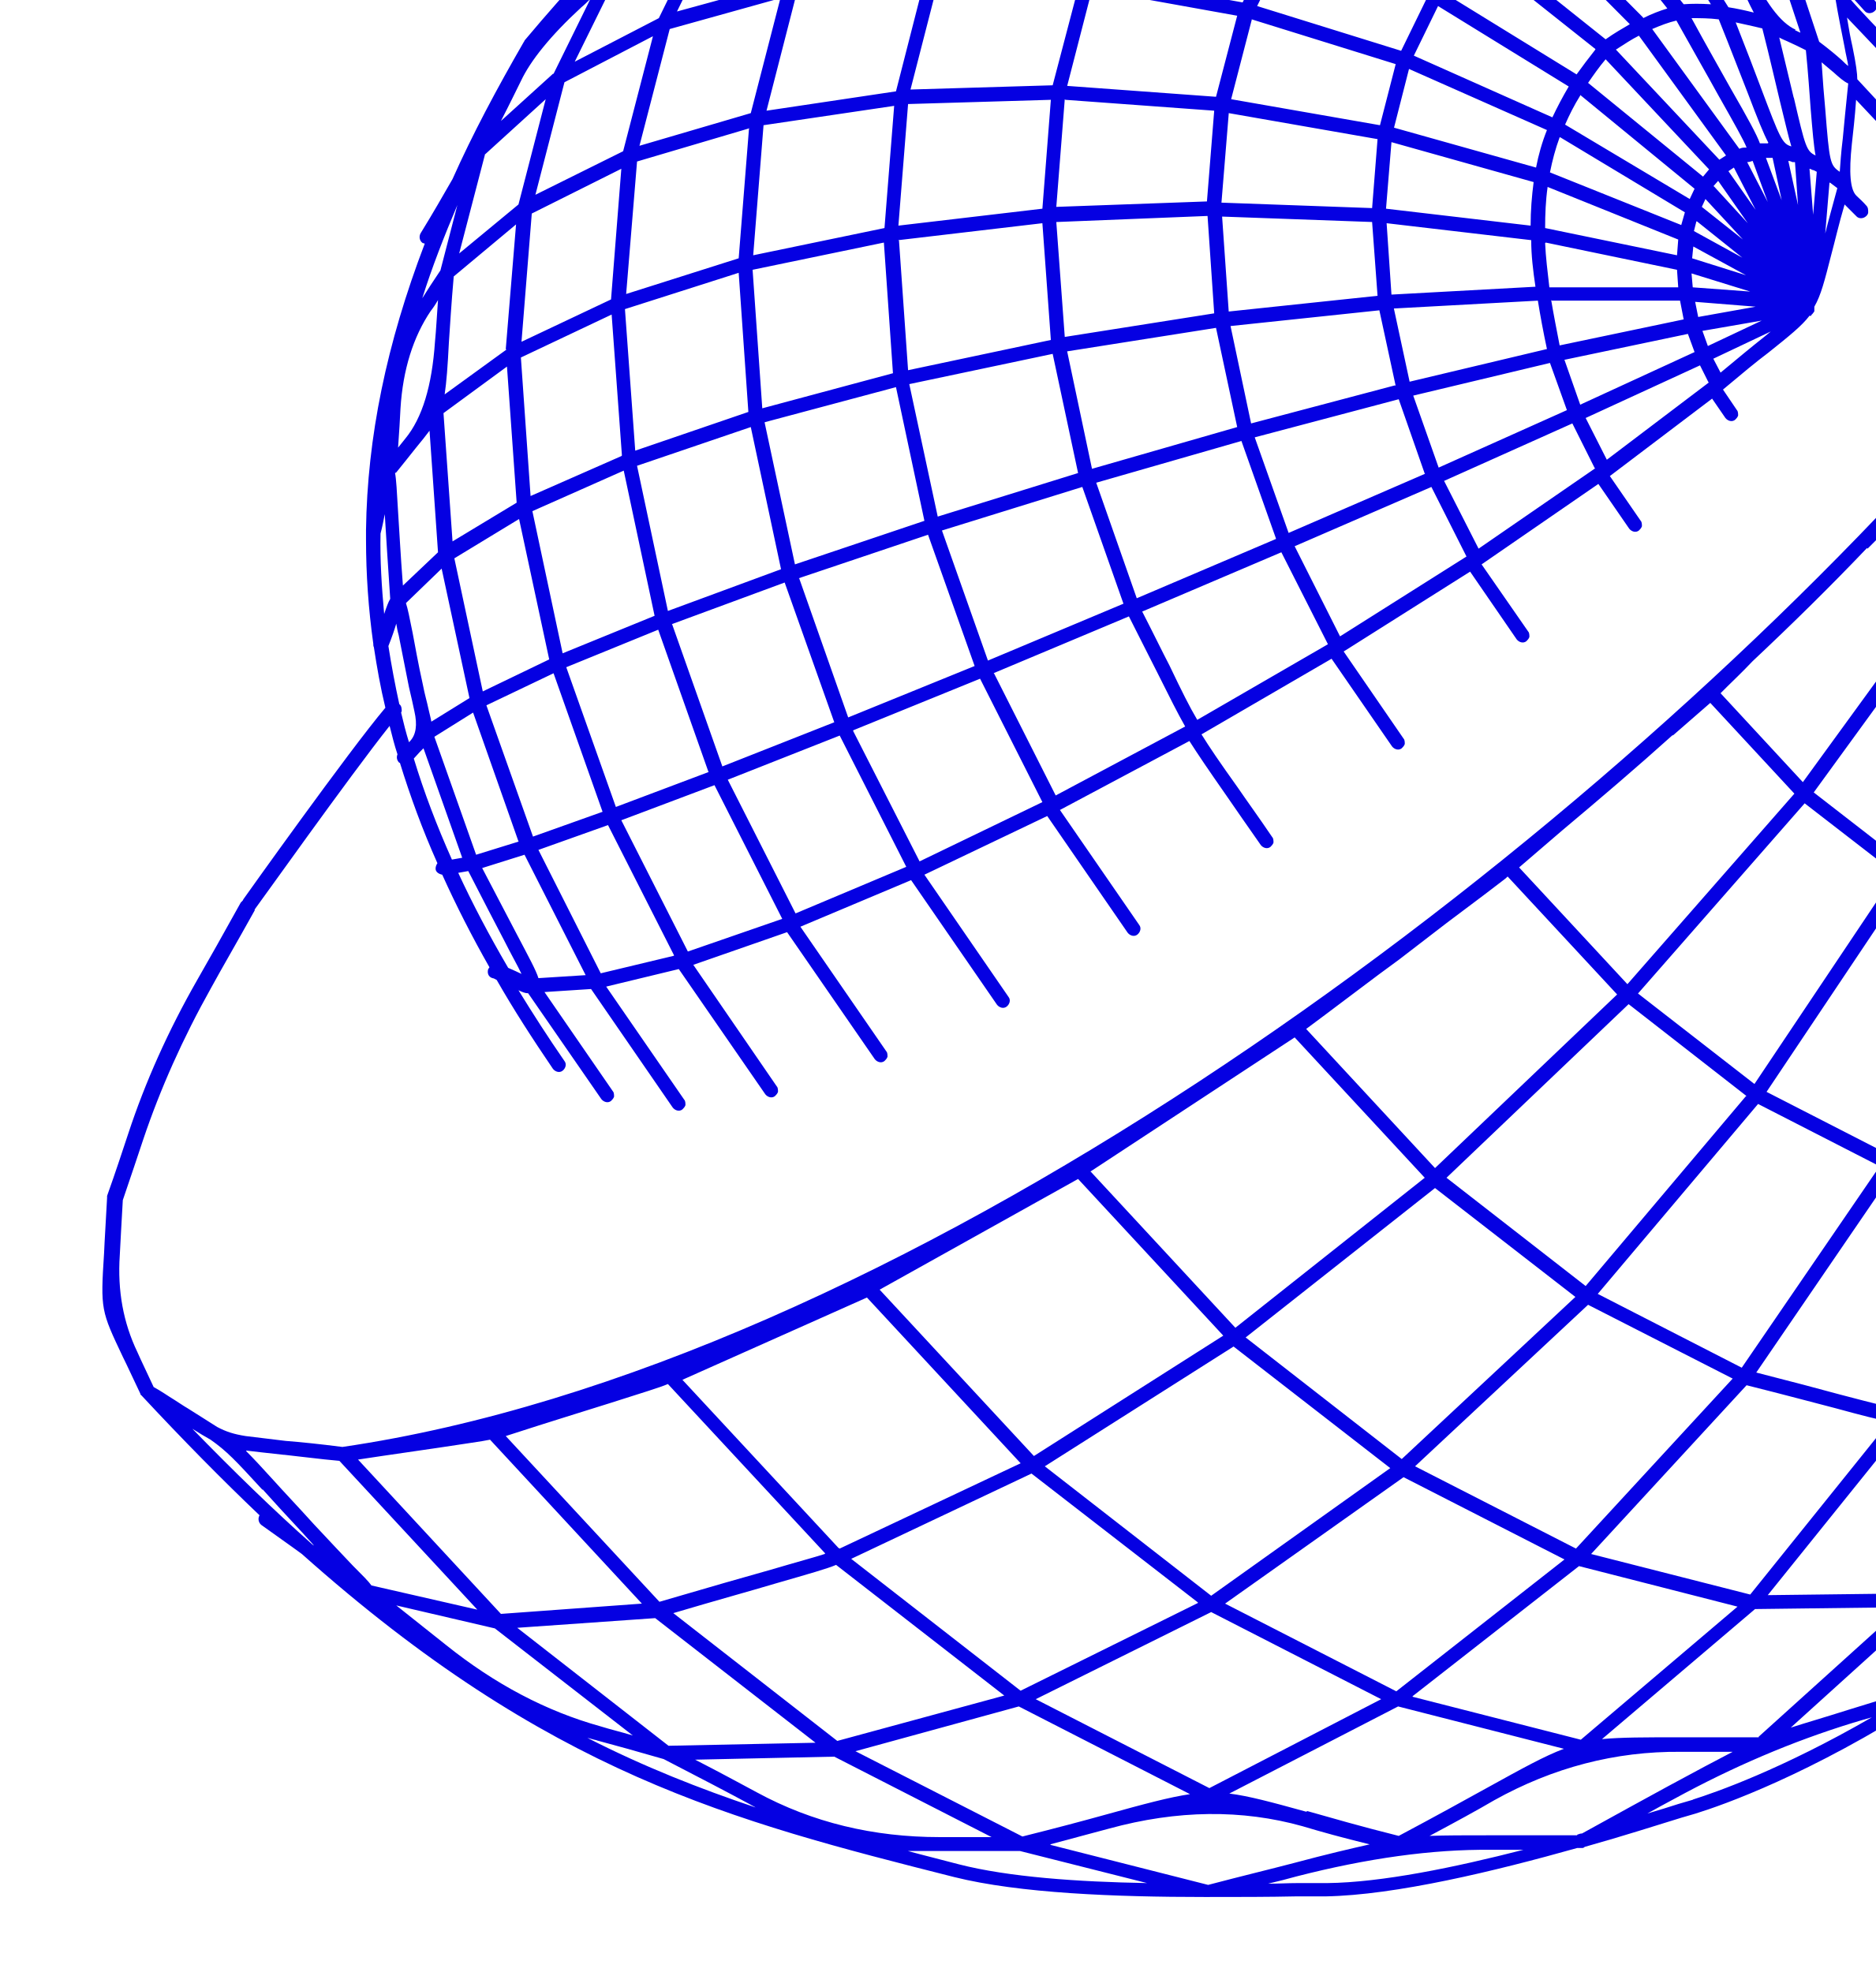
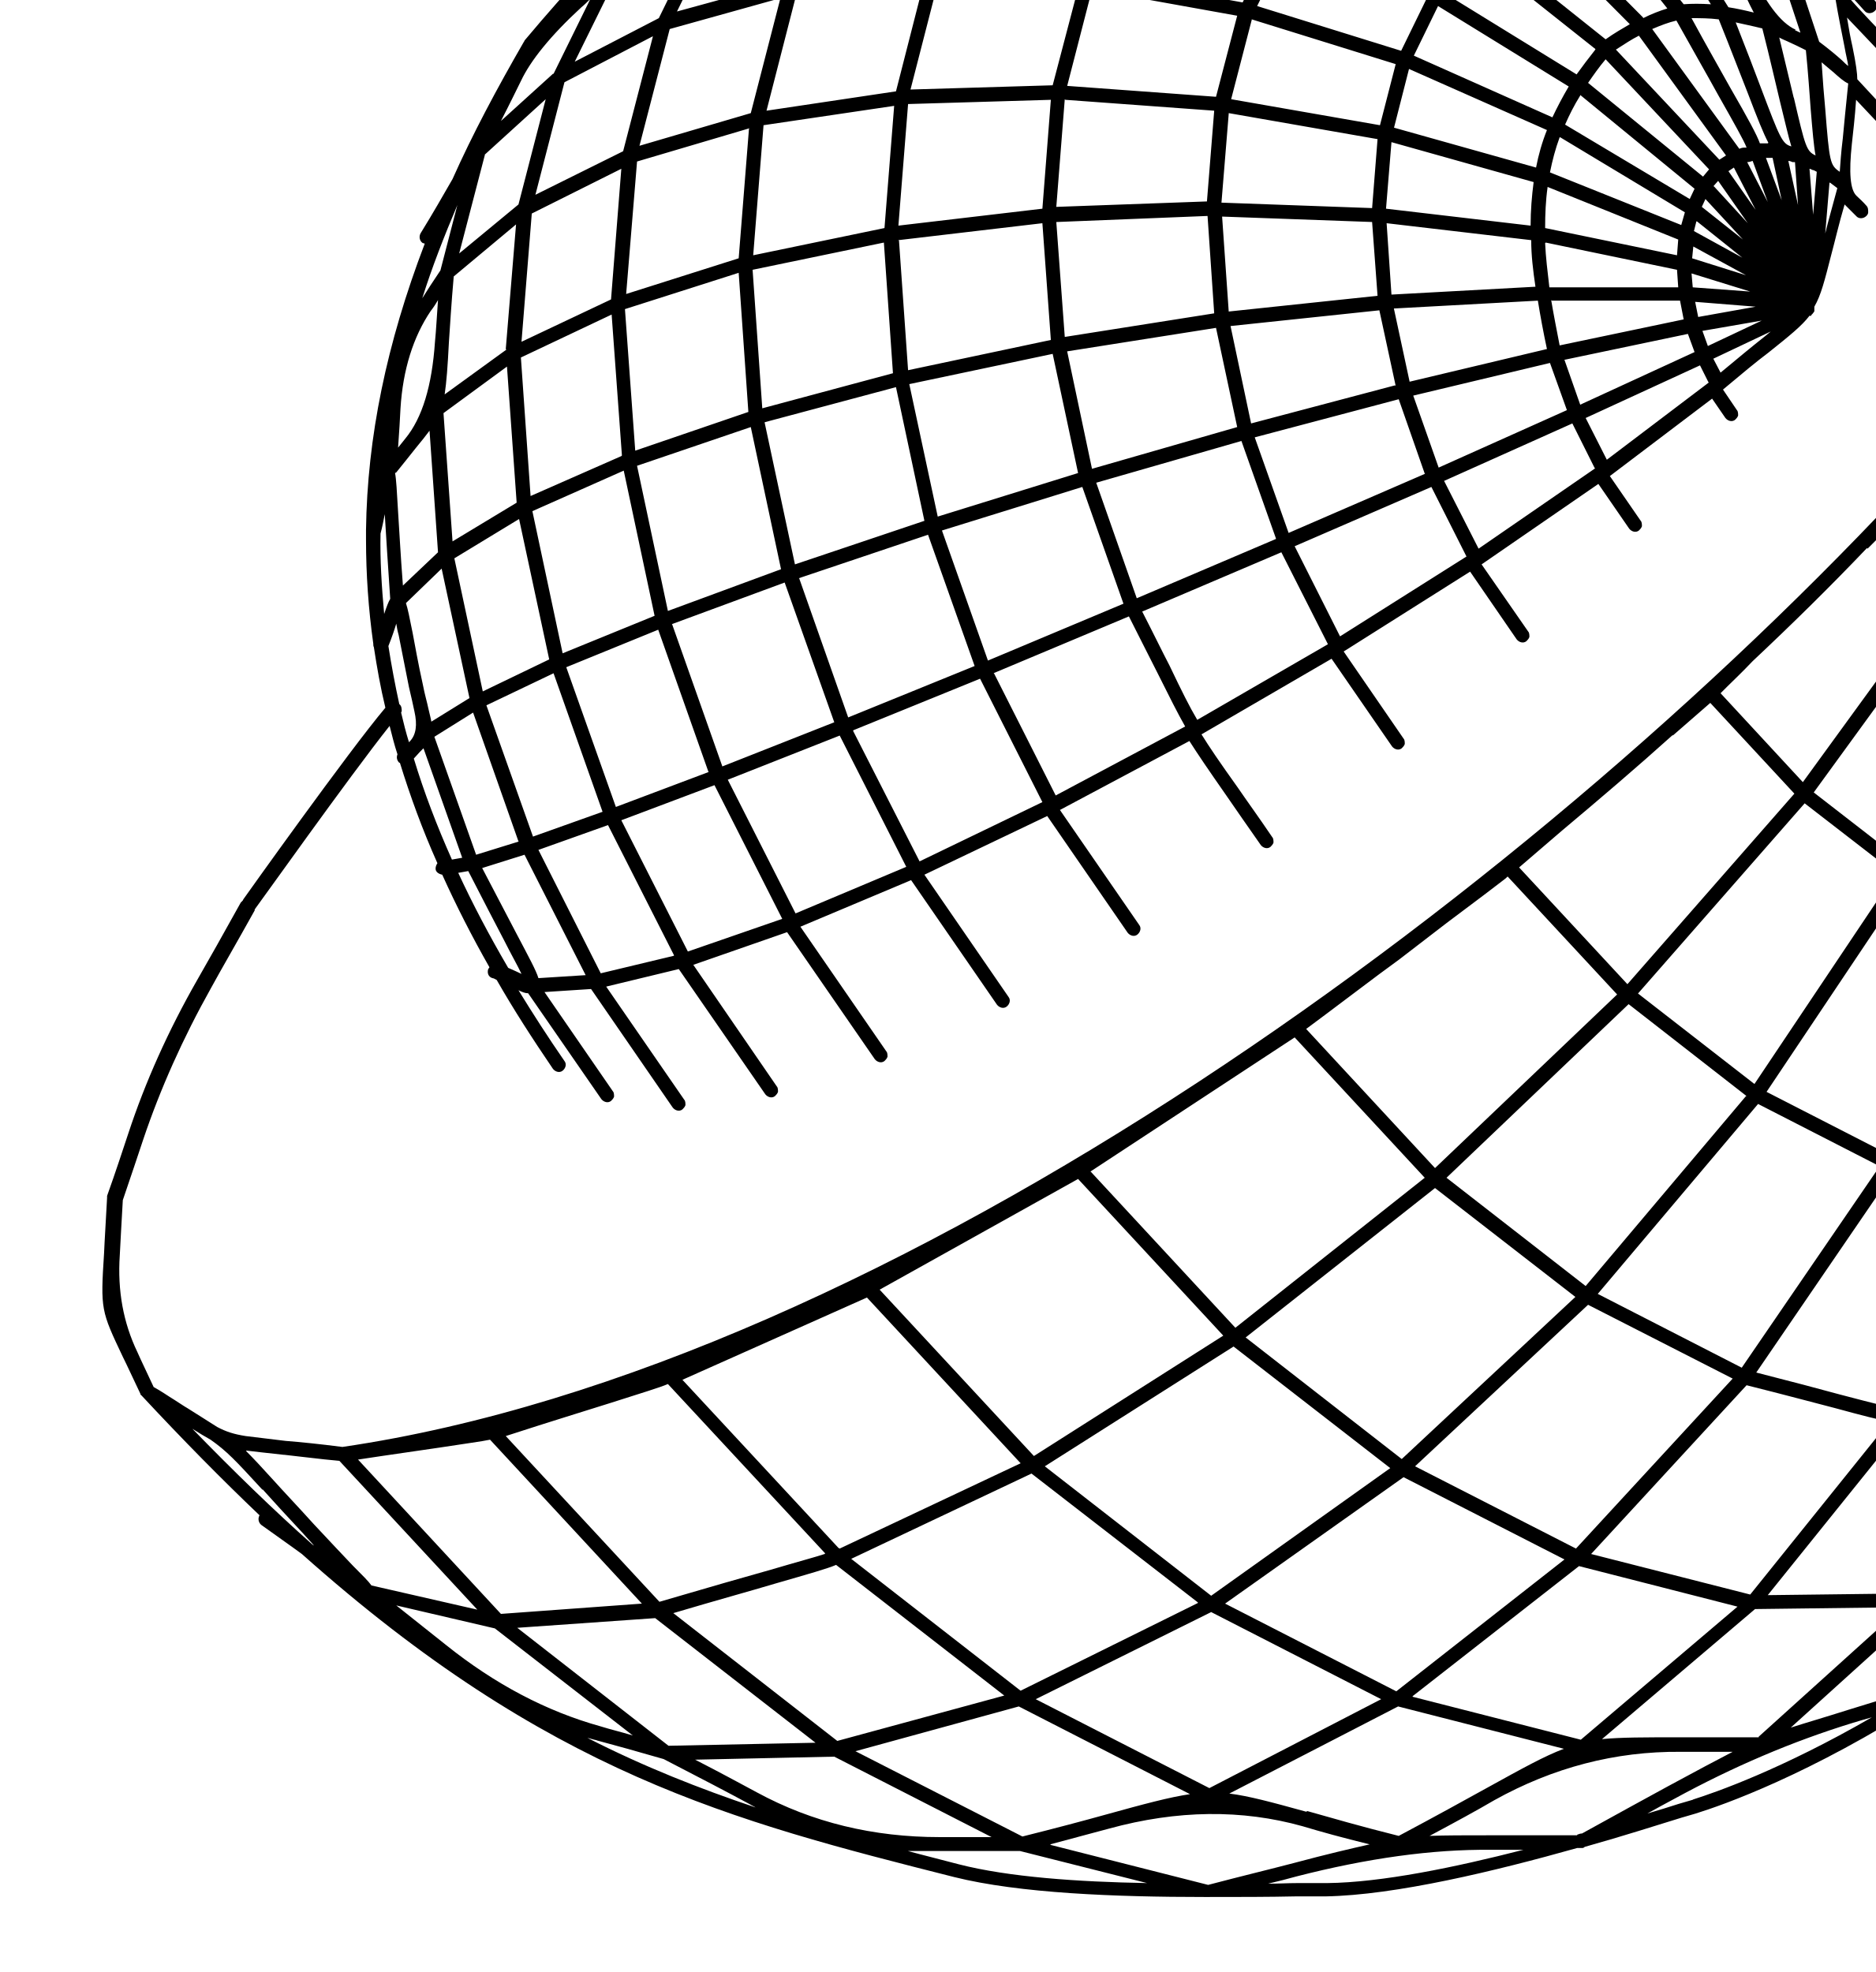
<svg xmlns="http://www.w3.org/2000/svg" version="1.1" viewBox="0 0 310 326">
-   <defs>
-     <style>
-       .cls-1 {
-         fill: #0500e2;
-       }
-     </style>
-   </defs>
  <g>
    <g id="Layer_1">
      <path class="cls-1" d="M353.7-64.1c-2.5-.3-5.6-.6-9.6-1-.1,0-.2,0-.3,0-2.7.4-5.1.7-7.4,1-22.5,3.1-29.4,4.1-76,24.9-1-.5-2.1-.9-3.1-1.4-1-.5-2-.9-3.1-1.3-7.7-3.1-16.1-5.5-25.3-7.1-7.1-2.3-8.1-2.3-16.7-2.1-3.4-.3-6.8-.4-10.4-.5-3.1,0-6.1.1-9.1.3-7.6-.3-9.2-.2-15,1.5-25.2,3.8-44.7,13.3-61.6,26.9-3.1,1.8-4.6,3.1-6.9,5.9-7.9,7.1-15.2,15-22.5,23.7,0,0,0,.1-.1.2-4.5,7.8-8.5,15.3-11.8,22.7-1.5,2.6-3.2,5.6-5.3,9-.3.6-.1,1.3.4,1.6.1,0,.2,0,.3.1-6.3,16.5-9.5,32-9.7,47.3,0,.1,0,.3,0,.4,0,.3,0,.5,0,.7,0,.2,0,.3,0,.5,0,5.7.4,11.5,1.2,17.2,0,.2,0,.4.1.6.5,3.3,1.1,6.7,1.9,10-6,7.1-23.3,31.4-23.5,31.7,0,.1-.1.2-.2.3,0,0-.1.1-.2.2-3,5.4-5.3,9.5-7.2,12.8-4.8,8.4-8.6,16.9-11.4,25.4-.9,2.7-2,6.1-3.5,10.3,0,.1,0,.2,0,.3-.2,3.9-.4,6.8-.5,9.2-.6,9.3-.5,9.5,3.1,17.1.8,1.6,1.7,3.6,2.9,6.1,0,0,0,.2.1.2,0,0,0,0,.1.1,6.8,7.3,13.3,13.9,19.5,19.8-.3.5-.2,1.2.3,1.6,2.5,1.8,4.8,3.4,6.7,4.8,40.7,36.3,71,44.1,107.8,53.4,10.8,2.7,26.7,3.3,41.4,3.3,0,0,.2,0,.2,0,0,0,.2,0,.2,0,5.2,0,10.2,0,14.7-.1h4.9c11.6-.2,28.1-4.2,41.6-8,.1,0,.2,0,.4,0,.1,0,.2,0,.2,0,0,0,.2,0,.3,0,0,0,0,0,0,0,.2,0,.3-.2.4-.2,6.4-1.8,12-3.6,15.9-4.8l2.4-.7c4.5-1.4,18.8-6.4,38-18.7,0,0,.1,0,.2,0,0,0,0,0,.1,0,.1,0,.2-.1.3-.2,0,0,.3-.3.3-.3,13.2-8.5,28.6-20.5,44.6-36.9,1.5-1.3,2.8-2.6,4-4.2,3.7-4,7.5-8.2,11.2-12.7,12-14.4,24.4-39.7,29-49.2l.9-1.8c1-2,1.9-4.3,2.9-6.9.4,0,.8-.4.9-.9.4-1.7.7-3.3,1.1-4.8,2-6.2,3.8-13.1,5.3-19.7,2-8.4,3.6-16.3,4.7-21.8l.6-2.8c1.9-9.1,2.7-19.2,2.6-30,0-.1.1-.2.1-.3,0-.2,0-.4,0-.6l-.2-.6c-.2-8.8-1-18.2-2.5-27.8.3-.2.5-.4.5-.7,0-.2,0-.5,0-.7l-1.2-3.1c-1.4-8.3-3.3-16.9-5.7-25.6,0,0,0,0,0,0,.3-.2.4-.4.5-.7,0-.3,0-.6-.2-.9l-1.5-2.3c-.1-.4-.2-.8-.3-1.2-2.5-8.5-5.4-16.9-8.5-24.8v-.3c.2-.6-.1-1.2-.7-1.4-8.8-21.7-19.6-40.3-30.8-52.5-.1-.1-.2-.2-.3-.2-2.4-1.5-4.3-2.7-5.8-3.7-7.3-4.7-7.5-4.7-17.2-5.7h0ZM298-10c.7,1.2,1.3,2.2,1.8,3.1.2.3.3.5.4.8l-5.4-4.2-4.7-6.8c2.7,2.3,5.3,4.6,7.9,7.1h0ZM302.9,11.8c1.1,1,1.9,1.7,2.6,2-.4,3.9-.7,6.9-.9,9.1-.3,2.4-.4,4.2-.5,5.5-1.6-1.1-1.7-1.5-2.4-10.4-.2-2.1-.4-4.6-.6-7.7.7.6,1.3,1.1,1.9,1.6h0ZM282.5,63.2l-16.9,12.8-3.5-6.9,18.9-8.7,1.4,2.8h0ZM263.7,77.4l-19.3,13.3-5.7-11.2,21.2-9.5,3.7,7.4h0ZM242.4,92l-20.9,13.2-7.5-14.9,22.6-9.8,5.8,11.5ZM111.4,158l-12.1,2.9-10.3-20.4,11.5-4.1,10.9,21.5ZM96.9,161.2l-7.9.5c-.4-1.3-1.5-3.3-3.6-7.3-1.4-2.7-3.3-6.3-5.7-10.9l7-2.2,10.1,19.9h0ZM75.7,144.3l1.7-.3c2.5,4.9,4.5,8.7,5.9,11.4,1.2,2.4,2.3,4.3,2.9,5.6-.6-.3-1.3-.6-2.2-1-3.1-5.3-5.9-10.6-8.3-15.8h0ZM68.4,125.4c.4-.4.7-.8,1-1.1.2-.2.4-.4.6-.6l6.4,18.1-1.7.3c-2.5-5.6-4.6-11.1-6.3-16.7ZM66.3,117.9c0,0,0-.2.1-.3,0-.4,0-.9-.4-1.2,0,0,0,0,0,0-.7-3.2-1.3-6.4-1.8-9.6.6-1.5,1-2.7,1.3-3.7.1.6.2,1.2.4,1.9.4,2.1,1,5,1.7,8.6.4,1.7.7,3,.9,4,.5,2.2.3,3.9-.8,5,0,0,0,0-.1.1-.5-1.6-.9-3.2-1.3-4.9h0ZM62.9,88.2c.3-1.1.5-2.2.7-3.2.2,3.4.5,8,.9,14-.3.5-.6,1.3-1,2.5-.4-4.4-.7-8.9-.6-13.3h0ZM117.6-20.9c1.5-.9,3.5-1.9,6.2-3.4.8-.4,1.8-.9,2.8-1.5l-8.3,9.9-12.1,6.5c.8-1,1.5-1.9,2.2-2.7,1-1.3,1.9-2.3,2.6-3.2,2.2-2,4.4-3.9,6.7-5.7h0ZM192.7-48.9c.3,0,.5,0,.8,0,.9,0,1.9,0,3,.1-.5.2-1,.3-1.6.5-1.9.6-4.2,1.4-7,2.3h-13.9c.2-.2.4-.2.6-.3,1.4-.4,2.5-.8,3.6-1.1,4.6-.7,9.5-1.2,14.5-1.5h0ZM235.6,78.3l-22.6,9.8-5.6-15.8,23.8-6.3,4.3,12.3h0ZM210.9,89.1l-23,9.8-6.7-19.1,24-6.9,5.7,16.1h0ZM185.7,99.8l-22.4,9.4-7.6-21.5,23.2-7.2,6.8,19.3h0ZM117.2,127.6l-15.4,5.8-8.2-23.1,15.2-6.2,8.3,23.5ZM99.6,134.2l-11.5,4.1-7.7-21.7,11.1-5.3,8.1,22.9h0ZM85.8,139.1l-7.1,2.2-6.9-19.5,6.4-4,7.5,21.3h0ZM148.6-32.8l-9.6,11.4-16.8,4.4,9.8-11.7,16.6-4.2h0ZM232.6-45.2h-7.9c-4.3-1.1-7.6-2.1-10.2-2.9-.5-.2-1-.3-1.4-.4,5.3.4,10.4,1.1,15.3,2,.6.2,1.3.4,2,.6.7.2,1.5.5,2.3.7ZM230.6,63.7l-23.8,6.3-3.4-16.1,24.6-2.6,2.7,12.5ZM108.2,101.8l-15.2,6.2-5-23.5,15.1-6.7,5.1,24ZM90.8,109l-11,5.3-4.7-22,10.7-6.5,5,23.3ZM107.9,6.1l-4.9,18.9-14.5,7.2,4.8-18.6,14.6-7.6ZM171.7-34.1l-9.4,11.3-19.9,1.1,10.1-12,19.3-.4ZM102.7,75.4l-15,6.6-1.6-22.9,15-7.1,1.7,23.3h0ZM103.3,51.1l18.8-6,1.6,23-18.7,6.4-1.7-23.4h0ZM123.8,21.3l-1.7,21.4-18.6,5.9,1.8-21.9,18.6-5.5h0ZM131.6-.8l21.1-2.1-4.6,18-21.4,3.2,4.9-19.1h0ZM195.5-30.2l-8.6,10.3-21.8-2.6,9.6-11.5,20.8,3.8ZM259.7-18.1l-7,2.2-14.6-10.5c-1-.7-1.8-1.3-2.4-1.8-.4-.3-.7-.5-1-.7,1.9-.6,3.4-1.1,4.6-1.5,3.1-1,4.9-1.2,5.5-.6.3.3.8.8,1.3,1.3l13.5,11.7h0ZM126.2,20.7l21.6-3.2-1.6,20.2-21.7,4.5,1.7-21.4h0ZM150.1,17.2l23.6-.7-1.4,18-23.8,2.8,1.6-20.1ZM155.2-3l23,1.1-4.2,16-23.5.7,4.6-17.9ZM250.5-14.6l-6.4,4.3-17.2-9.9c-.9-.5-1.6-1-2.2-1.4-.4-.3-.7-.5-1-.6,1.5-1,2.7-1.9,3.7-2.6,2.4-1.7,3.8-2.7,4.5-2.8.5,0,.9.2,2.3,1.3.6.5,1.5,1.2,2.5,1.9l13.7,9.8h0ZM280.5,36.6l7.5,6-8-4.4.4-1.6h0ZM180.6-1.7l23.9,4.3-3.5,13.4-24.6-1.8,4.1-15.9h0ZM214.5-12c1.4-1.7,2.5-3.1,3.4-4.2,1.9-2.4,3.1-3.9,3.8-4.2.2-.1.5,0,1.7.8.6.4,1.3.9,2.3,1.5l16.7,9.6-5.4,6.5-22.5-9.9h0ZM233.7,9.2l4-8.2,21.6,13.3c-1,1.7-1.9,3.4-2.7,5.1l-22.9-10.2h0ZM261.2,15.7l18.9,15.5-.8,1.7-20.6-12.3c.7-1.6,1.5-3.2,2.5-4.8h0ZM281.9,32.9l6.2,6.7-6.8-5.4.6-1.3h0ZM283.2,30.8l.8-.9,4.9,7-5.6-6.1h0ZM282.5,28l-1,1.2-19-15.5c.9-1.3,1.8-2.6,2.9-3.9l17.1,18.2h0ZM263.7,8.2c-1.1,1.4-2.1,2.7-3.1,4.1L239-1l5.3-6.3,19.4,15.4ZM235.7,0l-4.1,8.4-23.8-7.4,5.4-11L235.7,0h0ZM206.9,3.2l23.8,7.4-2.6,10.1-24.6-4.3,3.4-13.1ZM230.4,21.2l2.5-9.8,22.8,10.1c-.8,2-1.4,4.1-1.8,6.2l-23.5-6.6ZM257.9,22.7l20.6,12.4-.6,2.1-21.7-8.7c.4-2,.9-3.9,1.6-5.8ZM285.7,28.3l.9-.6,3.6,7-4.5-6.4ZM285.3,25.7l-1.1.7-17.1-18.2c1.4-.9,2.6-1.7,3.8-2.3l14.4,19.8h0ZM269.4,4c-1.2.7-2.6,1.5-4,2.5l-19.3-15.4,6.2-4.3,17,17.1h0ZM219.3-21.6c-.9.8-1.9,2.1-3.2,3.8-1,1.3-2.3,2.9-3.9,4.8l-22.6-6.4,8.6-10.3,21.2,8h0ZM210.9-10.8l-5.5,11.2-23.9-4.3,6.5-13.3,22.8,6.4ZM176.1,16.5l24.6,1.8-1.2,15-24.9.9,1.4-17.8h0ZM203.1,18.7l24.6,4.3-.9,11.4-24.9-.9,1.2-14.7ZM230,23.5l23.5,6.6c-.3,2.3-.5,4.7-.5,7.2l-23.9-2.8.9-11h0ZM255.8,30.9l21.6,8.7-.2,2.6-21.8-4.5c0-2.3.1-4.6.4-6.7h0ZM279.8,40.7l8.8,4.8-8.9-2.8.2-2ZM288.8,26.8c.3,0,.6-.1.9-.2l2.5,6.8-3.4-6.6h0ZM288.7,24.4c0,0-.2,0-.2,0-.3,0-.6,0-1,.2l-14.4-19.8c1.4-.6,2.7-1.1,4-1.4,2.9,5.2,5.2,9.2,6.9,12.3,2.6,4.6,4.3,7.6,4.7,8.7h0ZM271.6,2.9l-16.8-16.9,6.9-2.1,13.9,17.5c-1.3.4-2.6.9-4,1.6h0ZM229.5-29.2c-.9.5-2,1.3-3.5,2.4-1.3.9-2.9,2-4.9,3.4l-20.9-7.9,10.1-6.9,19.1,9h0ZM163.5-20.3l22.1,2.7-6.6,13.4-22.9-1.1,7.4-15h0ZM124.4,44.6l21.7-4.5,1.5,21.6-21.6,5.8-1.6-22.9ZM148.5,39.7l23.8-2.8,1.4,19.3-23.6,5-1.5-21.4ZM174.7,36.7l24.9-1,1.1,16.1-24.7,3.9-1.4-19h0ZM201.9,35.8l24.9.9.9,12.2-24.6,2.6-1.1-15.8ZM229.2,36.9l23.9,2.8c0,2.5.3,5,.7,7.7l-23.8,1.3-.8-11.8ZM255.5,40.1l21.7,4.5.2,2.9h-21.3c-.3-2.6-.6-5-.7-7.3ZM279.6,45.2l9.7,3-9.5-.7-.2-2.3h0ZM292,26.1h1s1.5,7,1.5,7l-2.6-7h0ZM292.2,23.7h-1.3c-.5-1.4-1.9-4-4.9-9.2-1.6-2.9-3.8-6.7-6.4-11.5,1.4,0,2.9,0,4.5.2,2.1,5.2,3.6,9.2,4.8,12.2,1.6,4.2,2.6,6.7,3.4,8.2h0ZM282.7.7c-1.6-.1-3-.1-4.4,0l-13.7-17.2h7.3c0,0,10.9,17.2,10.9,17.2ZM269.7-18.8h-7.2c0,0-14.8-12.7-14.8-12.7-.2-.1-.3-.2-.4-.4h9.5c0-.1,12.8,13.1,12.8,13.1ZM241-33.5c-.7.2-1.5.5-2.4.8-1.6.5-3.7,1.2-6.5,2.1l-18.5-8.7,10.9-3.4,16.6,9.2h0ZM207.4-39l-9.9,6.8-20.1-3.7,11.1-7.6,19,4.5h0ZM140.5-19.2l20.4-1.1-7.3,14.9-20.9,2.1,7.8-15.9ZM124.1,18.7l-18.4,5.4,5-19.3L129-.3l-4.9,19ZM102.7,27.9l-1.7,21.6-14.8,7,1.7-21.2,14.8-7.4h0ZM83.7,57.8l-10.2,7.4c.3-2,.5-4.6.7-8.6.2-2.9.4-6.4.8-10.9l10.3-8.6-1.7,20.6ZM73.3,68.3l10.5-7.7,1.6,22.5-10.6,6.4-1.5-21.3h0ZM105.3,77l18.8-6.4,5,23.5-18.7,6.9-5.1-24h0ZM126.4,69.8l21.7-5.8,4.7,22.1-21.4,7.2-5-23.4h0ZM150.3,63.5l23.7-5,4.2,19.7-23.2,7.2-4.7-21.9ZM176.3,58.1l24.7-3.9,3.5,16.4-24,6.9-4.1-19.4h0ZM230.4,51l23.8-1.3c.4,2.5.9,5.2,1.5,8l-22.7,5.4-2.6-12.1ZM256.5,49.7h21.2c0,0,.6,3.1.6,3.1l-20.5,4.3c-.5-2.6-1-5.1-1.4-7.5ZM280.2,49.9l10,.8-9.5,1.7-.5-2.5h0ZM295.6,26.6c.2,0,.5.1.7.2.1,0,.2,0,.4,0l.5,7.1-1.6-7.3h0ZM296.1,24.2c-1.5-.4-1.9-1.4-5-9.6-1-2.7-2.4-6.3-4.2-10.9,1.3.3,2.8.6,4.4,1,1.3,5.1,2.2,9.1,2.9,12,.9,3.6,1.4,5.9,1.9,7.5h0ZM290,2.1c-1.6-.4-3-.7-4.3-.9l-10.7-17,7.3,1.9s0,0,0,0c0,.1.2.2.2.4,1.8,3.8,3.2,6.7,4.3,9.1,1.4,3,2.3,5,3.1,6.5ZM273-18.8l-12-12.3,9.1,2.3c.5.9,1.8,2.3,4,4.9,1.5,1.8,3.5,4,5.8,6.8l-6.9-1.8h0ZM253.3-34.4h-8.9c0,.1-15.4-8.4-15.4-8.4h10.7c0-.1,13.6,8.4,13.6,8.4ZM213.8-45.9c1.8.6,4,1.2,6.6,2l-10.2,3.2-17.6-4.2c1.2-.4,2.2-.7,3.2-1,5.7-1.9,11.7-1.9,18,0h0ZM173.9-36.5l-18.1.3,11.2-7.6h17.4c0,.1-10.5,7.3-10.5,7.3ZM151.4-36l-14,3.5c.5-.4,1-.7,1.5-1,5.5-3.8,11.4-6.5,17.8-7.9,1.2-.3,2.5-.6,4-.9l-9.3,6.3ZM137.5-18.6l-7.7,15.6-17.9,4.9,7.8-15.9,17.7-4.6ZM108.9,3l-13.9,7.2,7.3-14.8,14-7.5-7.4,15.1ZM91.4,12.2l-8.6,7.8c1.5-2.9,2.5-5,3.3-6.6,1.6-3.4,4.9-7.5,10-12.2.5-.4,1-.9,1.5-1.4l-6.1,12.4h0ZM80.2,25.5l10-9.1-4.5,17.4-9.8,8.1,4.3-16.5h0ZM71.9,56.5c-.5,7.3-2.1,12.6-4.9,16-.4.5-.8,1-1.2,1.5.2-2.6.3-4.7.4-6.5.4-6.4,2.1-11.8,5-16.1.4-.5.8-1.1,1.2-1.8-.2,2.7-.3,4.9-.5,6.9h0ZM65.5,78.1c1.3-1.6,2.4-3,3.2-4,1-1.2,1.7-2.1,2.3-2.9l1.4,20.1-5.8,5.5c-.4-5.2-.6-9.2-.8-12.2-.2-3.4-.3-5.4-.5-6.4h0ZM67.1,99.7l5.9-5.7,4.6,21.4-6.3,3.9c-.1-.6-.3-1.3-.5-2.2-.2-1-.6-2.3-.9-3.9-.8-3.6-1.3-6.5-1.7-8.6-.5-2.5-.8-4-1.1-4.9h0ZM111,103.2l18.7-6.9,8.2,23.1-18.5,7.3-8.3-23.5ZM132,95.6l21.4-7.2,7.7,21.7-20.9,8.5-8.1-23ZM233.6,65.4l22.6-5.4,2.8,7.8-21.2,9.5-4.2-11.9ZM258.5,59.5l20.5-4.3,1.1,3-18.9,8.7-2.6-7.4ZM281.4,54.7l9.8-1.7-8.9,4.2-.9-2.5h0ZM299.1,27.9c.1,0,.3.1.5.2.2,0,.5.2.7.3l-.6,7.1-.6-7.6ZM296.5,16.2c-.6-2.5-1.4-5.8-2.4-10,.5.3,1.1.5,1.7.8.7.3,1.7.8,2.7,1.3.4,4,.6,7.2.8,9.8.3,3.6.5,6,.8,7.6-1.5-.7-1.7-1.4-3.6-9.6h0ZM296.8,4.9c-2.5-1.1-5.1-4.6-7.7-10.3-.9-1.9-1.9-4.2-3.3-6.9.2.1.4.2.7.4,1.5.8,3.7,1.9,6.5,3.4l4.6,13.9c-.3-.1-.6-.3-.9-.4h0ZM287.5-14.1c-1.8-.9-2.9-1.5-3.6-1.8-3.4-4.1-6.1-7.2-8-9.5-.4-.5-.8-.9-1.2-1.4,0,0,.2.1.3.2,2.2,1.2,5.1,2.8,8.8,4.7l6.4,9.2c-1.1-.6-2-1-2.8-1.4h0ZM256.4-38.3c1.7.9,3.7,2.3,7,4.7.5.3,1,.7,1.6,1.1l-7.2-1.8-10.9-6.9h.6c2.5.7,4.3,1.2,5.7,1.6,1.1.4,2.2.9,3.3,1.3ZM75.6,33.9l-2.8,10.8c-1.2,1.8-2.2,3.3-3,4.6,1.6-5.1,3.6-10.2,5.8-15.4h0ZM102.7,135.6l15.4-5.8,11.2,22.1-15.6,5.4-11-21.7ZM120.3,128.9l18.5-7.3,11,21.7-18.3,7.7-11.2-22.1h0ZM141.1,120.7l20.9-8.5,10.3,20.4-20.3,9.8-11-21.6ZM164.2,111.3l22.4-9.4c1.9,3.8,3.4,6.7,4.6,9.1,2.2,4.4,3.4,6.8,4.7,9.1l-21.4,11.4-10.2-20.2h0ZM193.3,110c-1.2-2.3-2.6-5.2-4.5-8.9l23-9.8,7.7,15.2-21.6,12.5c-1.3-2.2-2.5-4.6-4.6-9ZM283.2,59.3l9.5-4.5c-.4.3-.7.6-1.1.9-1.9,1.5-4.2,3.4-7.2,5.9l-1.2-2.3h0ZM302.5,30.2c.1.1.3.2.4.3.3.2.5.4.8.6-.8,3-1.5,5.4-2,7.5l.7-8.4h0ZM304.5,10c-1-.9-2.2-1.9-3.8-3.1l-4.3-13,6.9,5.4c.6,3.6,1.2,6.4,1.6,8.5.2,1.2.5,2.3.6,3.1-.3-.2-.6-.5-.9-.8h0ZM337.1,59c.6-.7,1.2-1.3,1.8-2l3.9,4.2-19.4,33.1-8.8-9.5c.2-.2.5-.5.8-.9.6-.7,1.4-1.6,2.5-2.9,6.9-7.4,13.3-14.8,19.3-22.1h0ZM379.5-12l2.4-7.1,7.5,10.9-10.8,14-3.5-5,2.8-8c.6-1.6,1.1-3.1,1.6-4.7ZM383.2-31c.1-2.3.3-4.1.3-5.5,3,4.4,5.3,7.7,7,10.3,2.1,3.1,3.3,4.9,4.1,5.8l-3.9,9.6-7.9-11.4c.1-1.1.2-2.9.3-6.1v-1.9c0-.3.1-.6.1-.8h0ZM424,108.4c-.2-1.4-.6-3-.9-4.9-.5-2.7-1.2-6.1-1.9-10.3l1.2-15,2.6,9.5c.1,7.2-.2,14.1-.9,20.6h0ZM389.6,203.2c-1.2,1.3-2.5,2.9-4,4.6l8.3-27.3,10.7-12.8c-1,4-1.7,7.3-2.4,10.2-2.3,9.8-6.5,18.2-12.7,25.4ZM362.6,241.9c-2.2,1.9-5.1,3.8-9.7,6.8-1.6,1.1-3.4,2.3-5.5,3.7l16-24.7,15.6-10.7c-2.3,3.8-4.1,7-5.7,9.7-3.2,5.5-5.1,8.8-7.1,11.3-1.3,1.3-2.5,2.6-3.7,3.9h0ZM317.7,278.9c-4.9,1.5-8.7,2.7-12,3.7-4.1,1.3-7.2,2.2-9.7,3l22.1-20,20.5-6.4-20.7,19.5c-.1,0-.2.2-.4.2ZM260.7,303.4c-6,0-10.6,0-14.3,0-4.4,0-7.5,0-10.1.1,4.3-2.3,7.8-4.2,10.7-5.9,9.7-5.4,20-8.1,30.8-8,2.4,0,5.3,0,8.6,0-2.7,1.4-5.9,3.1-10.7,5.7-3.7,2-8.2,4.5-14.2,7.8-.3,0-.5.1-.8.2h0ZM231.3,158.6c2.6-2,5.2-4,7.8-6,5.2-3.9,8-6,9.4-7.1.3-.2.5-.4.7-.6l18.1,19.5-30.1,28.7-21.3-23c4.6-3.4,8.5-6.4,12-9,1.1-.8,2.3-1.7,3.4-2.5h0ZM276.5,121.6l6.2-5.4,13.9,15-27.6,31.5-17.9-19.3,7.1-6.1c6.2-5.2,12.3-10.4,18.3-15.8h0ZM308.7,90.7l4.2-4.2,9.1,9.8-24,33-13.6-14.7c.3-.3.7-.7,1.1-1.1.9-.9,2.3-2.2,4.2-4.2,6.6-6.2,12.9-12.4,18.9-18.7h0ZM420.5,71.8l-1.4,17.5-10.4-19.3.9-11.8,10.9,13.6h0ZM377.2,189.1l5.8-35.9,11.1-7.6-2.4,33.6-14.5,9.9ZM381.8,212.2l-16.9,11.5,11.6-31.3,14.2-9.7-8.9,29.4ZM290.7,287.2c-5.3,0-9.5,0-13,0-5.9,0-9.8,0-12.9.3l25.3-21.5,24.3-.3-23.7,21.4h0ZM59.1,241.3c5.9-.9,10.3-1.5,13.6-2,4.5-.7,6.9-1,8.3-1.3l25.1,27.1-23.3,1.7-23.7-25.6ZM145.4,213.2l32.8-18.3,24,25.9-31.3,19.9-25.5-27.5h0ZM180.2,193.7l33.8-22.2,21.5,23.2-31.3,24.8-23.9-25.8ZM270.7,164.3l27.6-31.5,15,11.6-23.3,34.8-19.3-15ZM386.4,40.8l-.4,4.7-17-12.8,17.4,8.1h0ZM418.7,93.5l-4.1,15.7-9.5-25.4,2.7-10.4,10.9,20.1h0ZM396.9,95.3l-5.8,6.9-11.3-36.6,2.3-2.7,14.9,32.4h0ZM389.2,104.2l-7.1,4.8-7.2-39.9,2.8-1.9,11.5,37h0ZM394.2,142.8l-11.1,7.6-.6-38.7,7.2-4.9,4.5,36.1h0ZM374.5,190.7l-16.9,5.3,9.8-37.7,13-4-5.9,36.5ZM338.6,232.8l-22.3.3,18.9-33.9c4.9,0,8.7,0,11.4,0,3.5,0,5.8,0,7.3-.1l-15.4,33.8h0ZM111.2,266.7c7.4-2.2,12.9-3.7,16.9-4.9,5.9-1.7,8.7-2.5,10.1-3.1l27.8,21.6-27.6,7.5-27.2-21.2h0ZM172.7,242.4l31.2-19.8,25.9,20.1-29.6,21.1-27.5-21.4ZM205.9,221.1l31.3-24.7,23.2,18-28.7,26.8-25.8-20.1ZM385.5,30.4l-18.4-3.3,17.2-2.2,1.2,5.5h0ZM383.8,54.9l-1.7,3.4-13-19.2,14.7,15.8h0ZM380.8,60.6l-2.2,2.6-10.6-21.4,12.7,18.8ZM376.9,64.9l-2.6,1.8-7.9-23,10.5,21.2ZM355,196.4c-.4.4-3.5.4-8.3.4-2.6,0-6,0-10.4,0l14.2-38.1,14.4-.2-9.6,36.8v.3c-.1.3-.2.7-.3.7ZM202.5,265.1l29.5-20.9,26.6,13.6-27.8,21.8-28.3-14.5ZM233.9,242.4l28.6-26.7,23.9,12.2-25.9,28.1-26.6-13.6ZM304,230.5c-3.3-.9-7.8-2.1-13.7-3.6l22.7-33.2,19.9,5.1-18.6,33.2v.2c-.2.2-.4.5-.4.5-.6.3-4.1-.7-9.9-2.2h0ZM357.7,115.3l-8.9,40.8-15-3.8,14-39.5,9.8,2.5h0ZM348.1,158.4l-14.3,38.2-19.7-5,18.8-37.1,15.2,3.9ZM365.4,156.2l-14.2.2,8.8-40.7h9.3c0-.1-3.9,40.6-3.9,40.6ZM363.4,69.1l-1.7-24.6,5,24.6h-3.3s0,0,0,0ZM363.4,71.5h3.7s2.3,41.6,2.3,41.6h-9c0,.1,3.1-41.7,3.1-41.7h0ZM369.4,71.1l3.3-1,7.2,40.1-8.2,2.6-2.3-41.6h0ZM372.1,67.8l-3,.9-4.9-24.1,7.9,23.1ZM361,68.8l-3.6-.9,1.8-24.4,1.7,25.3ZM361.1,71.2l-3.1,41.7-9.5-2.4,8.6-40.3,4,1h0ZM331.6,151.5l-15.1-7.7,19.1-36.9,10,5.1-14,39.5h0ZM330.7,153.6l-18.8,37.1-19.9-10.2,23.3-34.8,15.4,7.9ZM310.7,192.8l-22.8,33.3-23.8-12.2,26.5-31.4,20.1,10.3ZM198,265l-29.3,14.5-28-21.8,29.8-14.1,27.5,21.3h0ZM171.2,280.9l29-14.4,28.1,14.4-28.4,14.7-28.7-14.7h0ZM233.5,280.4l27.5-21.5,26.2,6.7-25.9,22-27.8-7.1h0ZM263,256.9l25.7-27.9c6.4,1.6,11.2,2.9,14.7,3.8,4.4,1.2,7.1,1.9,8.9,2.2l-23,28.6-26.3-6.7h0ZM380.7,151.7l-12.9,4,3.9-40.5,8.4-2.6.6,39.1h0ZM383.6,60.7l1.7-3.5,17.2,26.8-4.3,8.8-14.7-32ZM406.2,70.5l-2.7,10.4-17-26.4,1.1-4.3,18.6,20.4ZM385.7,48.2l-1.1,4.1-15.2-16.4,16.3,12.3h0ZM368.1,29.7l17.8,3.2.4,5.2-18.2-8.5ZM388.1,31l-1.3-6.3,16.4-.7,2.8,13.3-17.9-6.3h0ZM405,21.7l-5.1-14.4,6.4-4.2,7,19.9-8.3-1.3ZM402.4,21.6l-16.3.7-2.2-6.4,13.9-7.5,4.7,13.2ZM383.7,22.6l-17.5,2.2,15.6-7.7,1.9,5.5ZM355.2,66.9l-3.7-1.9,5.6-23.4-1.9,25.3h0ZM354.9,69.4l-8.6,40.2-9.7-4.9,14.2-37.4,4.1,2.1h0ZM314.5,142.4l-14.7-11.4,24-33,9.8,7.6-19.1,36.8h0ZM288.6,181.2l-26.5,31.4-23-17.9,30.1-28.7,19.5,15.2h0ZM168.7,241.9l-29.9,14.1s0,0,0,0c0,0-.2-.1-.2-.1l-25.8-27.8,30.5-13.6,25.5,27.5ZM136.3,256.9c-1.5.5-4.5,1.3-8.9,2.6-4.3,1.2-10.2,2.9-18.4,5.3l-25.4-27.4c7.7-2.5,13.3-4.2,17.4-5.5,5.3-1.7,8-2.5,9.4-3.1l26,28ZM81.8,269.2l22.8,17.7c-2-.6-3.7-1-5.3-1.5-9-2.5-17.5-7-25.5-13.4-2.3-1.8-5-4-8.3-6.6l16.3,3.8ZM85.5,269.1l22.8-1.6,26.5,20.6-24.3.5-25-19.5ZM141.4,289.5l27-7.4,28.3,14.5c-3.4.5-7.5,1.6-14,3.4-3.6,1-8.1,2.2-13.7,3.6l-27.6-14.1h0ZM215.9,299.5c-5.8-1.6-9.5-2.6-12.7-3l27.9-14.4,27.4,7c-3.2,1.2-6.8,3.2-12.6,6.4-3.8,2.1-8.5,4.7-14.7,8-6.4-1.6-11.2-3-15.1-4.1ZM316.9,263.4l-24.7.3,22.7-28.2,22.2-.3-20.2,28.2ZM356.8,198.7l16.9-5.2-12,32.3-20,6.2,15.2-33.3h0ZM391.8,105l5.8-7,7.6,31.7-9,10.8-4.5-35.5h0ZM399.5,95.6l4.3-8.8,9.8,26.2-6.6,13.5-7.5-30.9ZM416.1,113.2l3.7-14.4c.4,1.9.7,3.6,1,5.2,1.6,8.3,1.3,16.5-1,24.6-.5,1.8-1.1,3.8-1.7,6.2l-2-21.5ZM407.5,55.7l-.9,11.7-18.3-20,.4-5.1,18.8,13.4ZM388.8,39.4l-.4-5.8,18.1,6.3.9,12.7-18.6-13.2h0ZM408.6,38.4l-3-14.2,8.5,1.3,4.2,19.9-9.7-7ZM405.3.8l-6.4,4.2-6.8-13.4,3.8-9.4,9.4,18.5h0ZM396.9,6.3l-14,7.5-3-5.9,10.7-13.9,6.2,12.3h0ZM380.8,14.9l-15.5,7.7,12.9-12.8,2.6,5.1ZM349.4,63.6l-3.7-2.9c3.7-8.4,6.8-15.2,9.3-20.4l-5.6,23.3ZM348.7,66l-14.1,37.3-9.4-7.3,19.5-33.2,4.1,3.2ZM40.7,239.8c1.6.2,3.5.4,6.2.7,0,0,0,0,.1,0l2.6.3c3.4.4,5.3.6,6.5.7l22.8,24.6-17.5-4c-.5-.7-1.5-1.7-3.1-3.3-1.6-1.7-3.8-4-6.4-6.8-2.8-3.1-5-5.4-6.7-7.3-1.9-2.1-3.3-3.6-4.5-4.8h0ZM98.6,287.7c3,.8,6.6,1.8,11.1,3.1,6,3.1,10.6,5.5,14.3,7.5.3.2.6.3.9.5-9.2-3.1-18.4-6.7-27.8-11.5.5.1,1,.3,1.6.4h0ZM125.1,296.3c-2.8-1.5-6.1-3.3-10.2-5.4l23-.5,26,13.3c-3.3,0-6.2,0-8.6,0-10.9,0-21-2.4-30.2-7.4h0ZM173.6,304.9c3.8-1,7-1.9,9.7-2.6,11.3-3.1,22-3.2,32-.4,3,.9,6.6,1.9,11.1,3-3.1.7-7,1.6-12.6,3.1-3.8,1-8.4,2.1-14.1,3.6l-26-6.6h0ZM342.5,255.6l-21.9,6.8,19.6-27.4,19.6-6.1-17.3,26.7ZM394.3,176.3l2.3-32.5,8.8-10.6.4,29.3-11.5,13.8ZM407.8,130.3l6.3-12.9,2.2,23.7c-.7,1.1-1.7,3.2-3.7,7.5-1.2,2.5-2.7,5.6-4.5,9.4l-.3-27.7h0ZM409.9,54.6l-.9-13.1,10,7.3,1.3,18.9-10.5-13.1h0ZM373.9,3.1l3.1,4.5-12,12c2.9-5,5.2-9.2,7-13,.8-1.5,1.5-2.7,1.9-3.5ZM353.9,37c0,0,0,.2-.1.3-2.5,5.3-5.8,12.5-9.9,21.7l-3.5-3.8c.4-.6.8-1.2,1.3-1.8,4.4-5.6,8.5-11,12.2-16.4h0ZM43.4,246.2c1.7,1.9,3.9,4.3,6.7,7.3.6.7,1.3,1.4,1.8,2,0,0-.2-.1-.3-.2-6.3-5.6-12.9-12-19.8-19.1,1.1.7,2.1,1.3,3,1.8,2.7,1.9,4.1,3.4,8.6,8.3h0ZM149.7,306c1.6,0,3.5,0,5.5,0,3.6,0,8,0,13.4,0l21,5.3c-11.5-.2-22.9-1-31.1-3.1-3-.8-5.9-1.5-8.8-2.3ZM219.4,311.3h-4.9c-1.6,0-3.2.1-4.9.1,1.7-.4,3.3-.8,4.7-1.2,11.7-3,22.4-4.5,32.1-4.4,1.6,0,3.4,0,5.4,0-11.3,2.9-23.4,5.4-32.4,5.5ZM279.9,297.5l-2.4.7c-1.5.5-3.2,1-5.2,1.6,1.6-.9,3.1-1.7,4.4-2.4,9.7-5.3,19.5-9.5,29.6-12.6,1-.3,2-.6,3.1-.9-14.9,8.6-25.8,12.4-29.6,13.6h0ZM344,257.5c3.3-2.2,6-4.1,8.4-5.6-7.3,6.8-14.4,12.6-21.2,17.7l12.8-12h0ZM375.5,227.7c2.1-3.7,4.8-8.2,8.3-14.1,3.1-3.7,5.6-6.6,7.6-8.9,0-.1.2-.2.3-.3-4.4,7.6-9.3,15.1-14.1,20.9-.7.8-1.4,1.6-2.1,2.4h0ZM406.3,176.5c-.7,1.4-1.5,3.1-2.5,5.1.2-1,.5-2.1.8-3.3.9-3.9,2-8.7,3.6-15,2.8-5.7,5-10.4,6.6-13.8,0,0,0-.1,0-.2-.8,3.4-1.8,7.8-3,13.2-1.5,4.6-3,8.8-4.7,12.1l-.9,1.8h0ZM422.9,71.2l-1.1-15.2c1.2,7.1,2.1,14,2.6,20.7l-1.5-5.5h0ZM392.2-29c0,.2,0,.4,0,.6.1.4.2.7.3,1,0,0,0-.1-.1-.2-2.1-3.2-5-7.5-9.1-13.3,0,0,0,0,0,0,0,0,0,0,0,0-.2-.5-.4-1.1-.8-1.9-.3-.9-.8-1.9-1.3-3,3.8,5,7.5,10.6,11.1,16.9h0ZM369.6-56.4c1.5,1,3.3,2.1,5.6,3.5.7,1.5,1.3,2.8,1.8,3.9l2.1,4.7c.4.9.7,1.6,1,2.2.6,1.6.9,2.9.9,4.7l-.3,7.2c-.1,2.2-.3,4.9-.4,8.2-.8,2.2-1.4,4.3-2.1,6.3-.3,1-.6,2-1,3l-1.6,4.6c-1.5,4.2-3.2,8.5-5.8,13.8-.6,1.1-1.4,2.5-2.3,4.1-1.9,3.4-4.4,8-7.9,14.2-.4.6-.7,1.2-1.1,1.8-.1.2-.2.3-.3.5,0,0-.1.2-.1.2-1.1,1.2-3,3.9-7.1,9.7-2.7,3.8-6.2,8.7-10.5,14.7-2.4,3-4.8,6-7.4,9.1-5.1,5.8-8.9,10.2-11.9,13.6-.5.6-1,1.1-1.4,1.6C255.3,146.3,147.4,225.9,56.6,239.2c-3.9-.5-6.9-.8-9.4-1l-6.6-.8c-1.9-.3-3.2-.7-4.7-1.5-1.3-.8-2.8-1.8-4.9-3.1-.7-.4-1.4-.9-2.2-1.4-1-.6-2.1-1.4-3.4-2.1-1.1-2.4-2-4.2-2.7-5.8-2.3-4.8-3.3-10.1-2.9-16,.1-2.3.3-5.3.5-9.1,1.4-4.1,2.5-7.4,3.4-10.1,2.8-8.3,6.5-16.6,11.2-25,1.8-3.3,4.2-7.4,7.2-12.8,0,0,0-.1,0-.2,0,0,.1,0,.1-.1.2-.2,15.6-21.9,22.2-30.2.4,1.6.8,3.2,1.3,4.7-.2.5-.1,1,.3,1.4,0,0,0,0,.1,0,1.7,5.5,3.7,11,6.2,16.6-.2.3-.3.6-.3.9,0,.6.6.9,1.1,1,2.3,5.1,4.9,10.2,7.8,15.3,0,0-.1.2-.2.3-.2.6,0,1.3.7,1.5.2,0,.5.2.7.3,2.8,4.9,5.9,9.7,9.3,14.7.4.5,1.1.7,1.6.3.5-.4.7-1.1.3-1.6-2.7-3.9-5.2-7.8-7.6-11.7.6.3,1.1.5,1.6.5l12.1,17.5c.4.5,1.1.7,1.6.3.2-.2.4-.4.5-.7,0-.3,0-.7-.2-.9l-11.3-16.4,7.7-.5,13.5,19.6c.4.5,1.1.7,1.6.3.2-.2.4-.4.5-.7,0-.3,0-.7-.2-.9l-12.9-18.7,12-2.9,14.3,20.7c.4.5,1.1.7,1.6.3.2-.2.4-.4.5-.7,0-.3,0-.7-.2-.9l-13.8-20.1,15.5-5.4,14.5,21c.4.5,1.1.7,1.6.3.2-.2.4-.4.5-.7,0-.3,0-.7-.2-.9l-14.2-20.6,18.3-7.7,14.2,20.6c.4.5,1.1.7,1.6.3.5-.4.7-1.1.3-1.6l-13.9-20.2,20.3-9.7,13.3,19.3c.4.5,1.1.7,1.6.3.5-.4.7-1.1.3-1.6l-13.1-19,21.4-11.4c1.4,2.2,3.1,4.7,6.1,9,1.5,2.2,3.4,4.9,5.7,8.2.4.5,1.1.7,1.6.3.2-.2.4-.4.5-.7,0-.3,0-.7-.2-.9-2.3-3.4-4.2-6-5.7-8.2-3-4.2-4.7-6.7-6-8.8l21.5-12.5,10,14.5c.4.5,1.1.7,1.6.3.2-.2.4-.4.5-.7,0-.3,0-.7-.2-.9l-9.9-14.4,20.9-13.2,7.7,11.2c.4.5,1.1.7,1.6.3.2-.2.4-.4.5-.7,0-.3,0-.7-.2-.9l-7.7-11.1,19.3-13.3,5.1,7.4c.4.5,1.1.7,1.6.3.2-.2.4-.4.5-.7,0-.3,0-.7-.2-.9l-5.1-7.4,16.9-12.8,2.2,3.2c.4.5,1.1.7,1.6.3.2-.2.4-.4.5-.7,0-.3,0-.7-.2-.9l-2.3-3.4c3.1-2.6,5.5-4.6,7.5-6.1,3.5-2.8,5.5-4.4,6.8-6.1h.3c0-.2,0-.2.1-.2,0,0,0,0,0,0,.4-.5.4-.5.4-.6,0,0,0,0,0-.1,0,0,0-.1,0-.2v-.4c1.1-1.9,1.7-4.3,2.8-8.6.6-2.2,1.2-4.9,2.2-8.3.1.1.3.3.4.4.4.4.9.9,1.5,1.5.4.5,1.2.5,1.7,0,.2-.2.3-.4.3-.6,0-.4,0-.8-.3-1.1-.6-.7-1.2-1.2-1.6-1.6-1.1-1-1.3-3.9-.8-8.6.2-1.9.5-4.3.7-7.3l4.8,5.1c.4.5,1.2.5,1.7,0,.2-.2.3-.4.3-.6,0-.4,0-.8-.3-1.1l-6.3-6.8c0-.9-.2-2.5-.8-5.4-.3-1.3-.6-2.9-.9-4.8.6.6,1.2,1.3,2,2.1,1.2,1.3,2.8,2.9,4.8,5.1.4.5,1.2.5,1.7,0,.2-.2.3-.4.3-.6,0-.4,0-.8-.3-1.1-2-2.2-3.6-3.8-4.8-5.1-3.1-3.3-4.1-4.4-5.6-6.6,1.6,1.6,3.2,3.3,4.8,5.1.4.5,1.2.5,1.7,0,.2-.2.3-.4.3-.6,0-.4,0-.8-.3-1.1-3.6-3.9-7.3-7.7-11-11.2-.3-.5-.6-1.1-.9-1.6-.3-.5-.8-.7-1.3-.5-10.4-9.7-21.6-17.9-34.3-24.1,44.6-19.9,51.5-20.9,73.5-23.9,2.2-.3,4.6-.6,7.3-1,4,.5,7,.8,9.5,1,6.2.6,11.5,2.4,16.1,5.3h0Z" />
    </g>
  </g>
</svg>
